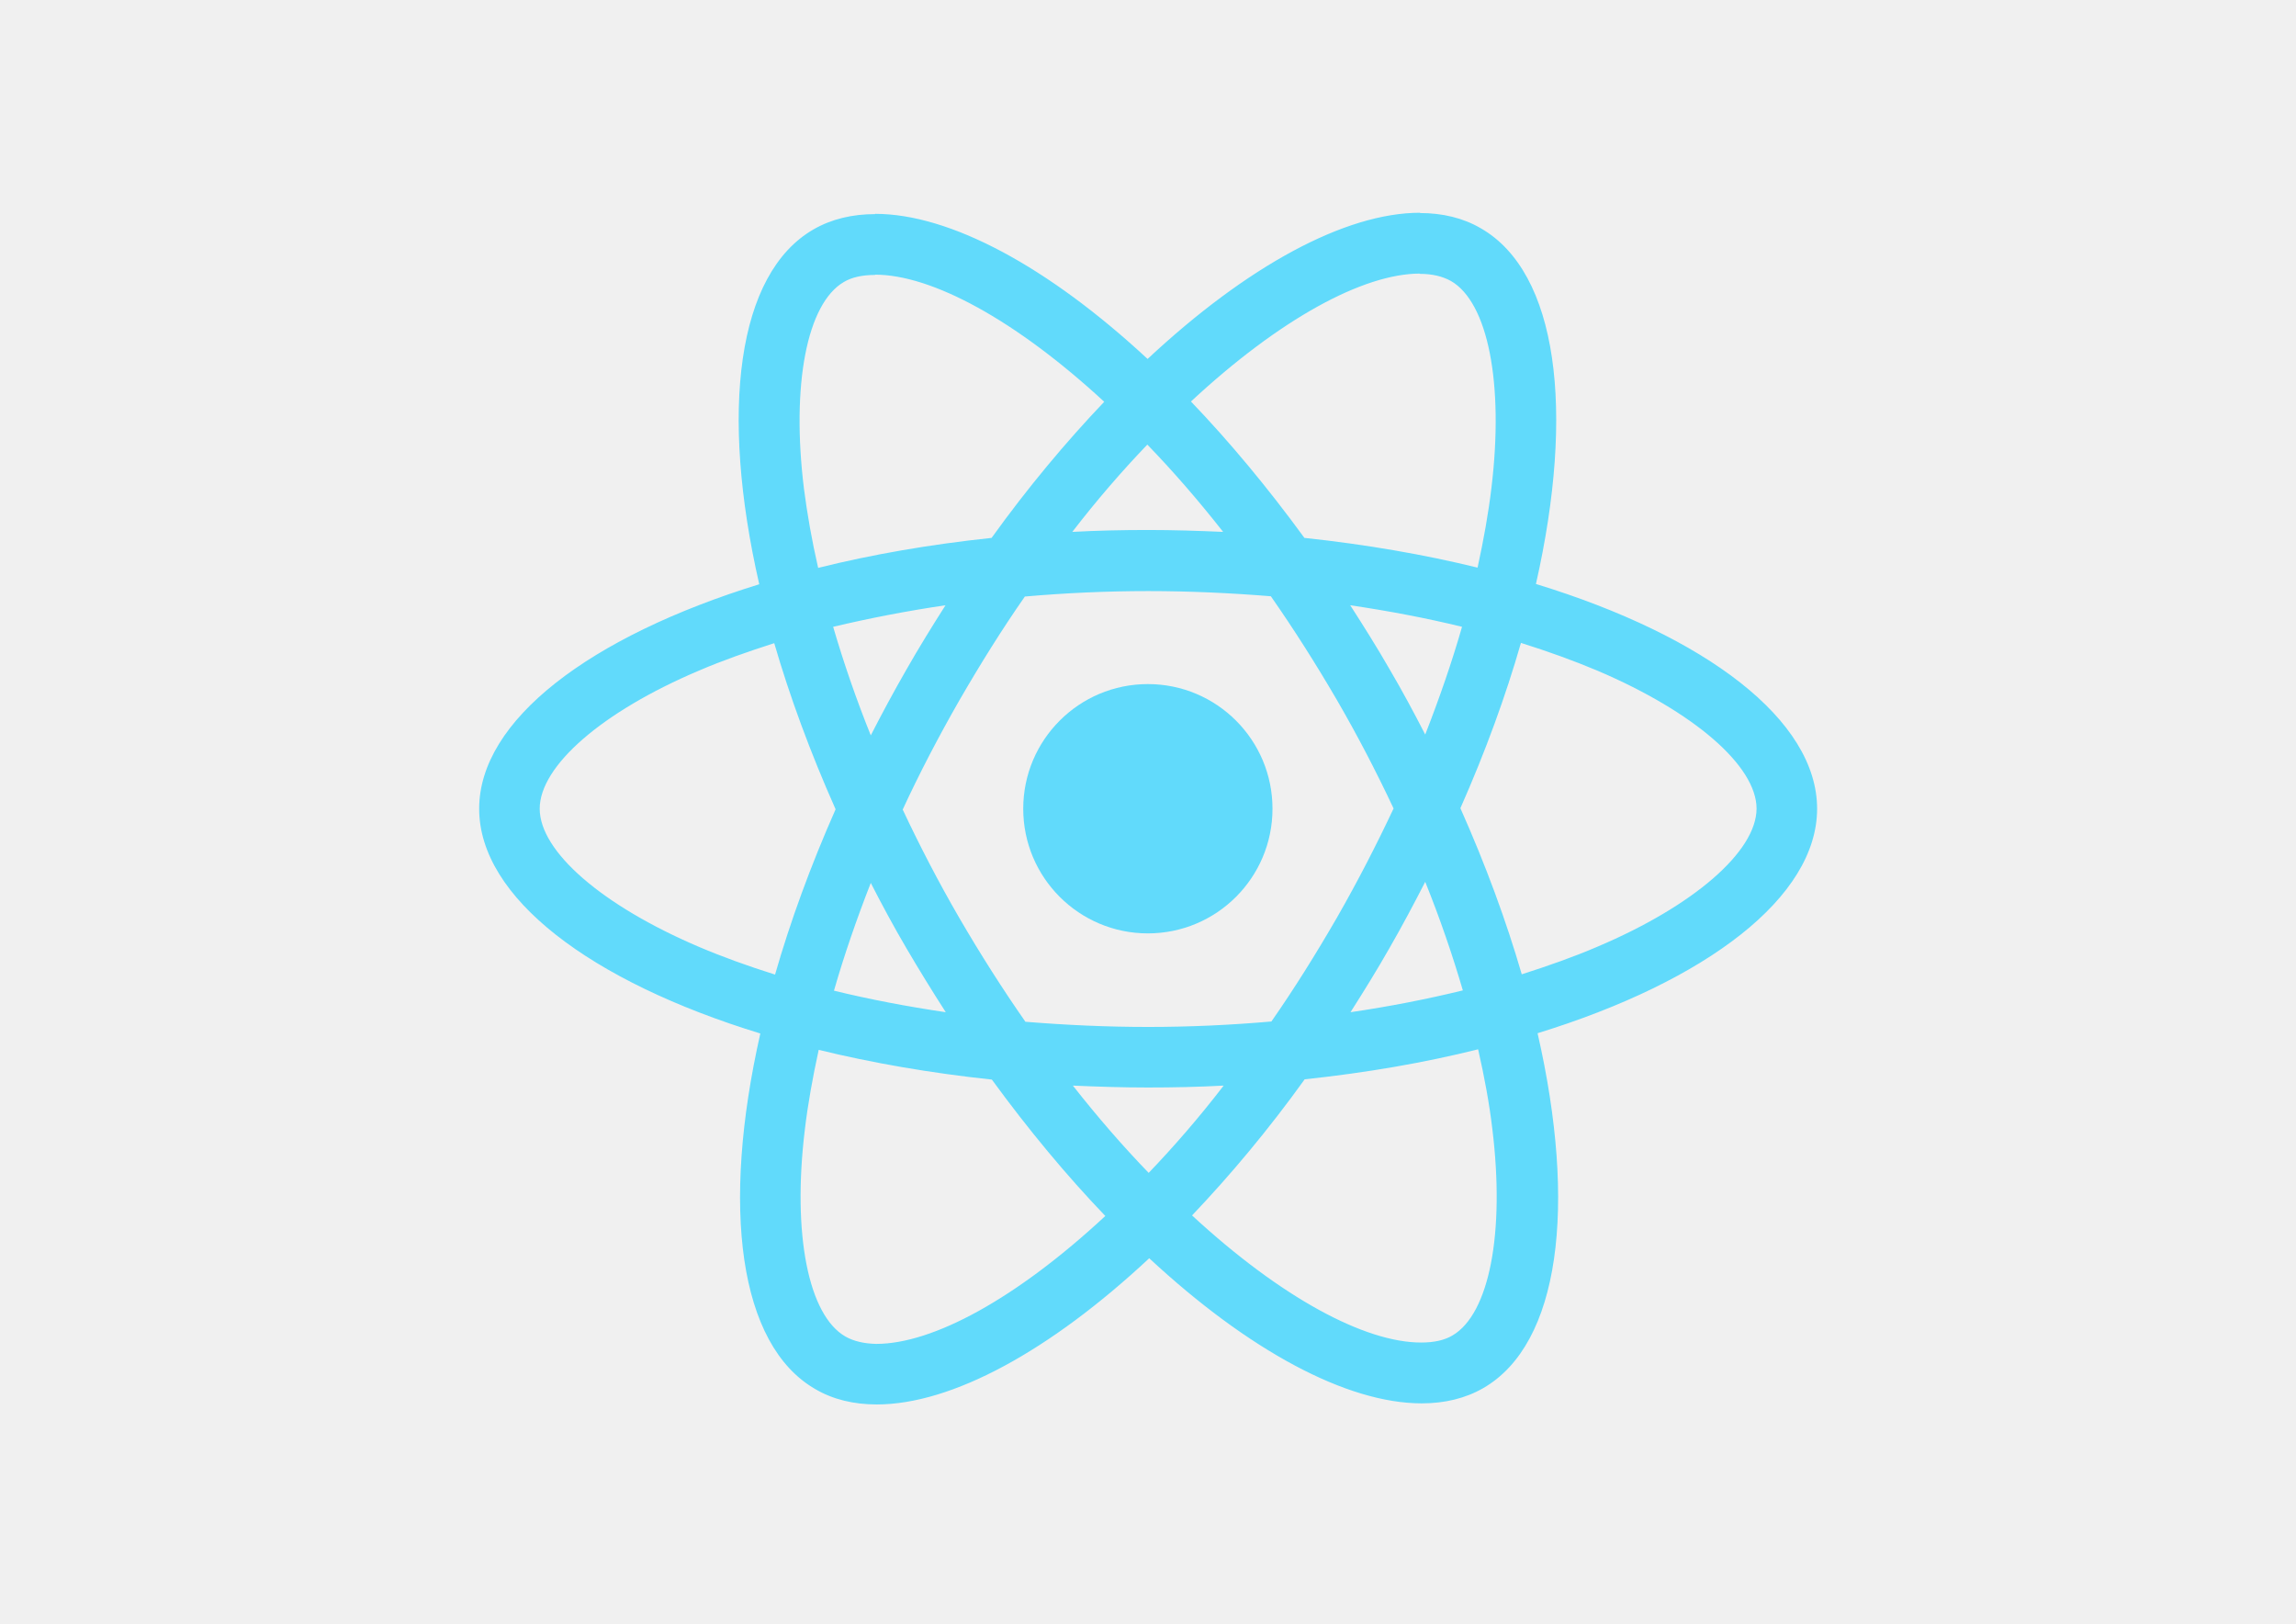
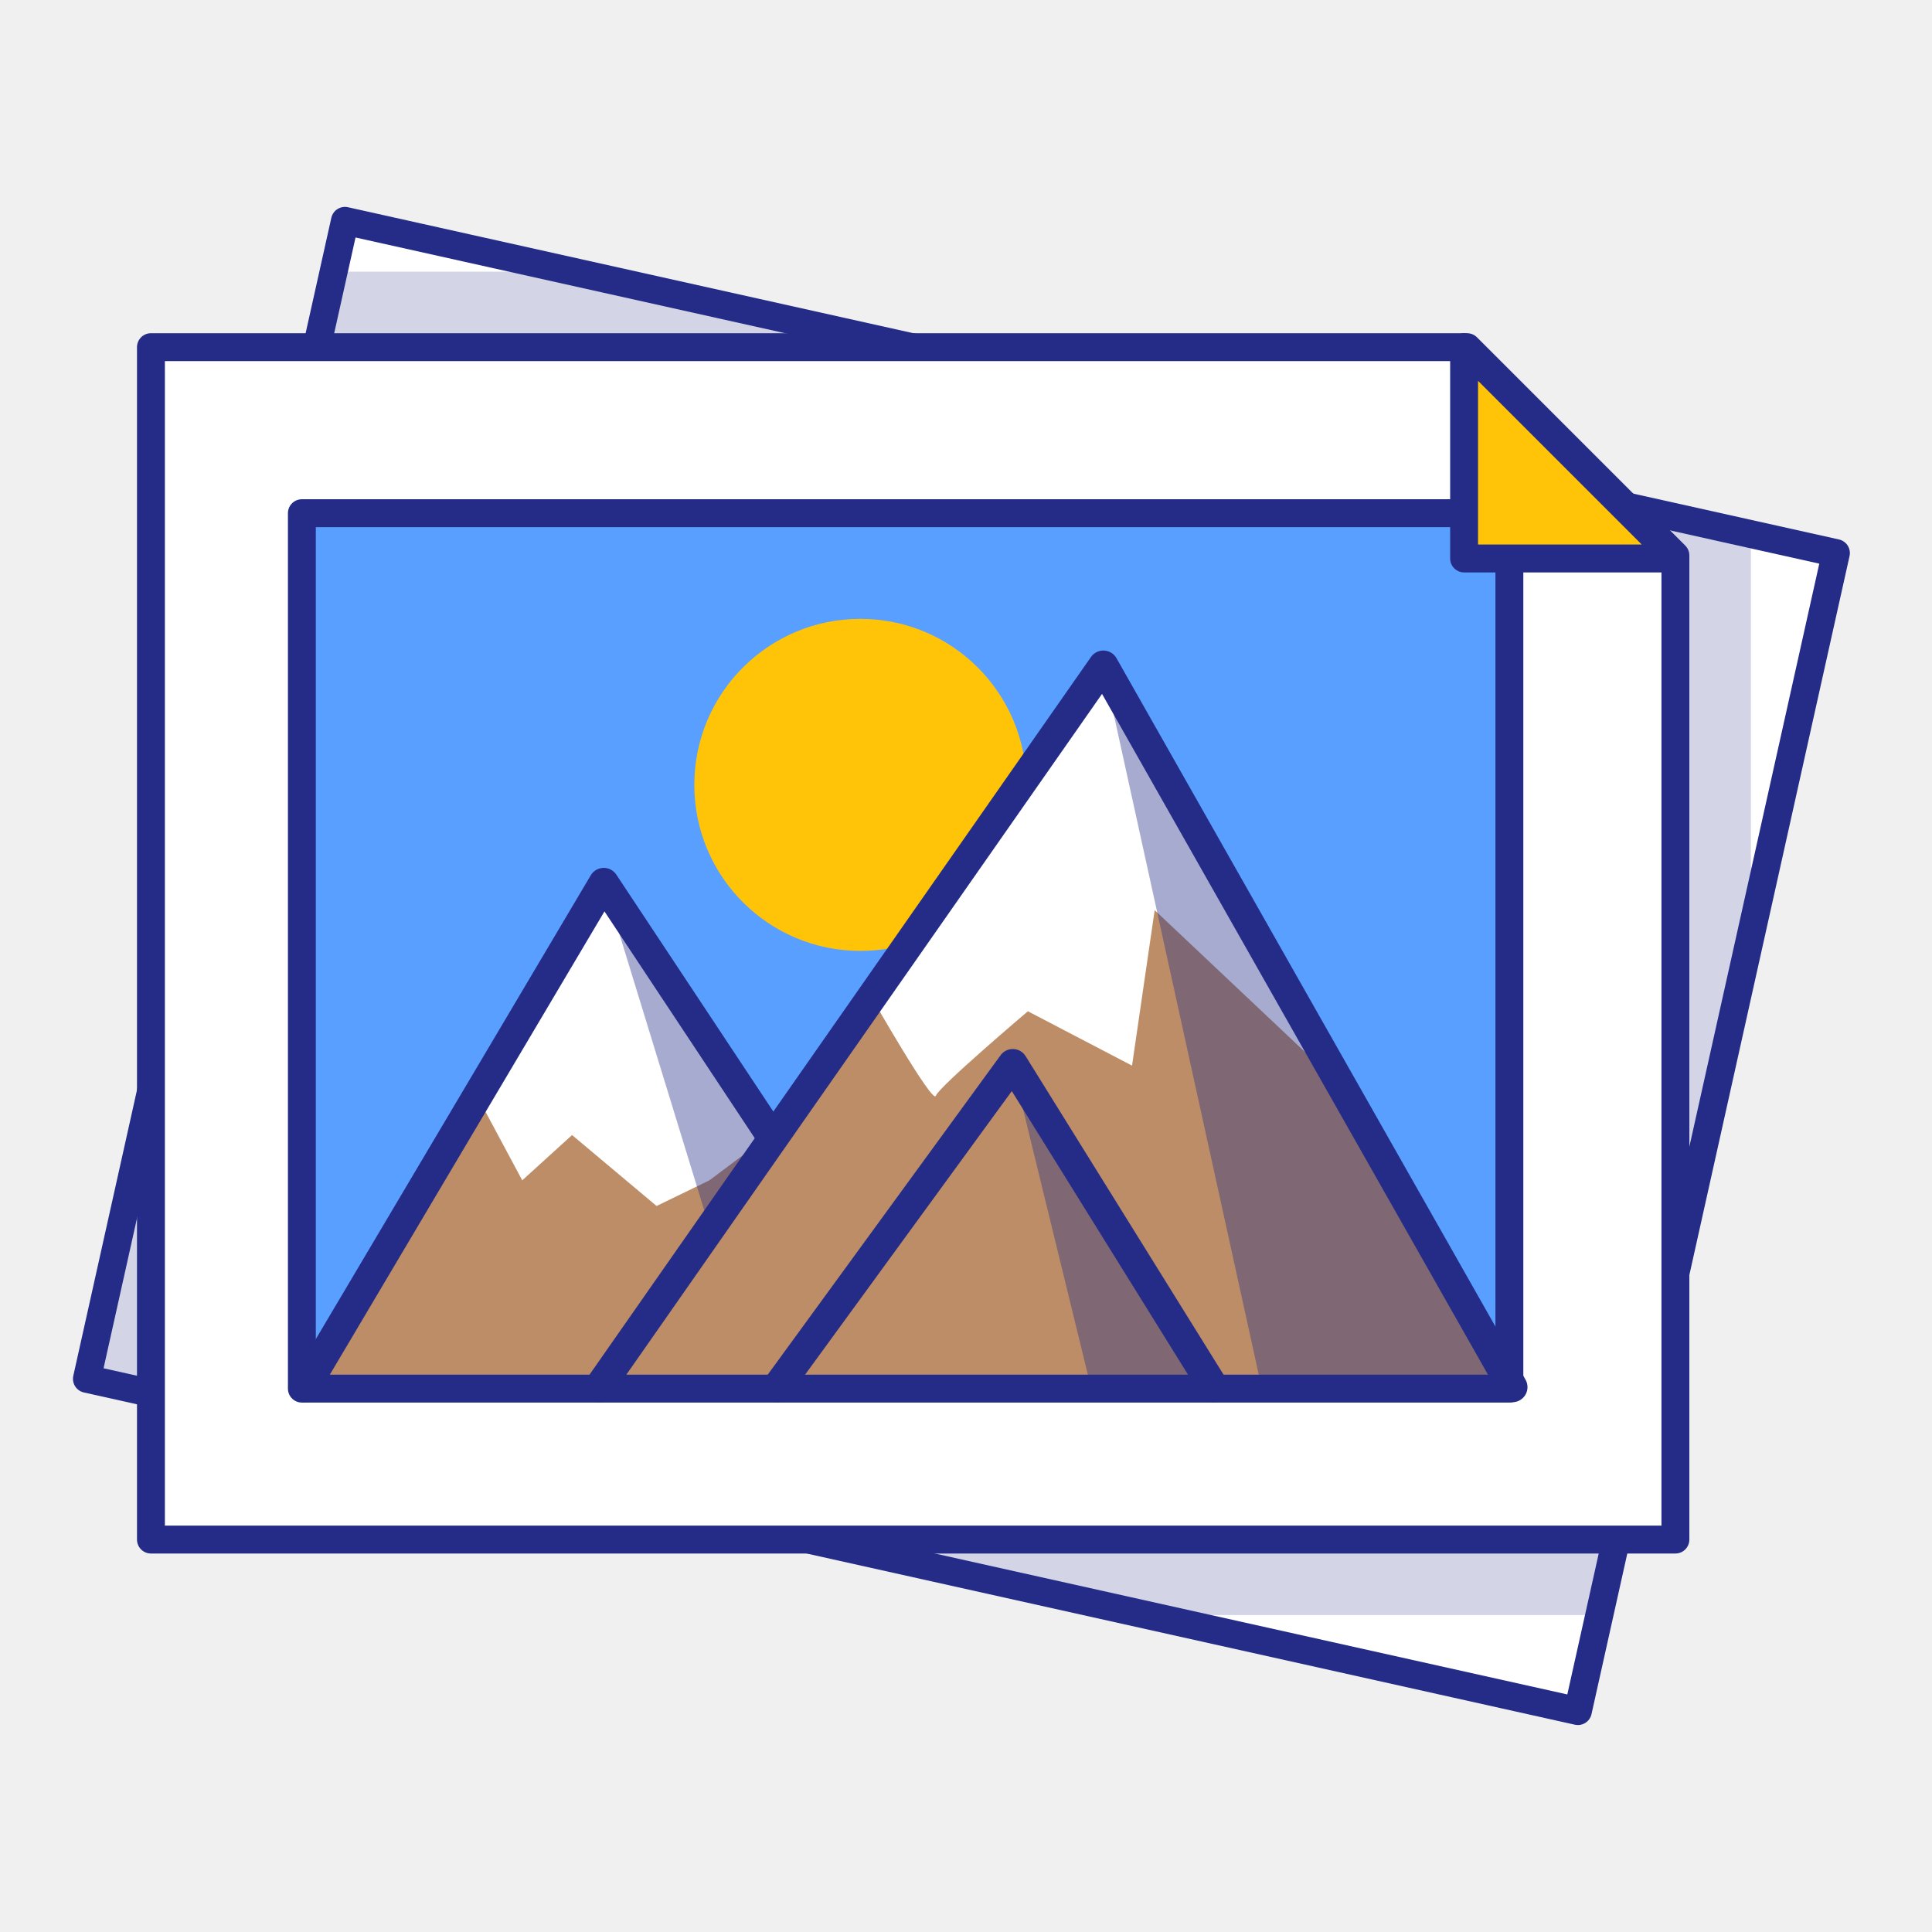
- <svg xmlns="http://www.w3.org/2000/svg" viewBox="0 0 841.9 595.3">
-   <g fill="#61DAFB">
-     <path d="M666.3 296.5c0-32.5-40.7-63.3-103.1-82.4 14.4-63.6 8-114.2-20.2-130.4-6.5-3.8-14.1-5.6-22.4-5.6v22.3c4.6 0 8.3.9 11.4 2.6 13.6 7.8 19.5 37.5 14.9 75.7-1.1 9.4-2.9 19.3-5.1 29.4-19.6-4.8-41-8.5-63.5-10.9-13.5-18.5-27.5-35.3-41.6-50 32.6-30.3 63.2-46.9 84-46.9V78c-27.5 0-63.5 19.6-99.9 53.6-36.4-33.8-72.4-53.2-99.9-53.2v22.3c20.7 0 51.4 16.5 84 46.6-14 14.7-28 31.4-41.3 49.9-22.6 2.4-44 6.1-63.6 11-2.3-10-4-19.7-5.2-29-4.7-38.2 1.1-67.9 14.6-75.8 3-1.8 6.9-2.6 11.5-2.6V78.5c-8.4 0-16 1.8-22.6 5.6-28.1 16.2-34.4 66.7-19.9 130.1-62.2 19.2-102.7 49.9-102.7 82.3 0 32.5 40.7 63.3 103.1 82.4-14.4 63.6-8 114.2 20.2 130.4 6.5 3.8 14.1 5.6 22.5 5.6 27.5 0 63.5-19.6 99.9-53.6 36.4 33.8 72.4 53.2 99.9 53.2 8.4 0 16-1.8 22.6-5.6 28.1-16.2 34.4-66.7 19.9-130.1 62-19.1 102.5-49.9 102.5-82.3zm-130.2-66.7c-3.7 12.9-8.3 26.2-13.5 39.5-4.1-8-8.4-16-13.1-24-4.6-8-9.5-15.8-14.4-23.4 14.2 2.1 27.9 4.7 41 7.9zm-45.8 106.5c-7.8 13.5-15.8 26.3-24.1 38.2-14.9 1.3-30 2-45.2 2-15.1 0-30.2-.7-45-1.9-8.3-11.9-16.4-24.6-24.2-38-7.6-13.1-14.5-26.4-20.8-39.8 6.2-13.4 13.2-26.8 20.7-39.9 7.8-13.5 15.8-26.3 24.1-38.2 14.9-1.3 30-2 45.2-2 15.1 0 30.2.7 45 1.9 8.3 11.9 16.4 24.6 24.2 38 7.6 13.1 14.5 26.4 20.8 39.8-6.3 13.4-13.2 26.8-20.7 39.9zm32.3-13c5.4 13.4 10 26.8 13.8 39.8-13.1 3.2-26.9 5.9-41.2 8 4.9-7.7 9.8-15.6 14.4-23.7 4.6-8 8.9-16.1 13-24.1zM421.2 430c-9.3-9.6-18.6-20.3-27.8-32 9 .4 18.2.7 27.5.7 9.4 0 18.7-.2 27.8-.7-9 11.7-18.3 22.4-27.5 32zm-74.4-58.9c-14.2-2.1-27.9-4.7-41-7.9 3.7-12.9 8.3-26.2 13.5-39.5 4.1 8 8.4 16 13.1 24 4.7 8 9.5 15.8 14.4 23.4zM420.7 163c9.3 9.6 18.6 20.3 27.8 32-9-.4-18.2-.7-27.5-.7-9.4 0-18.7.2-27.8.7 9-11.7 18.3-22.4 27.5-32zm-74 58.9c-4.9 7.7-9.8 15.6-14.4 23.7-4.6 8-8.9 16-13 24-5.4-13.4-10-26.8-13.8-39.8 13.1-3.1 26.9-5.8 41.2-7.9zm-90.5 125.2c-35.4-15.1-58.3-34.9-58.3-50.6 0-15.7 22.9-35.6 58.3-50.6 8.6-3.7 18-7 27.7-10.1 5.7 19.6 13.2 40 22.5 60.9-9.2 20.8-16.6 41.1-22.2 60.6-9.9-3.1-19.3-6.5-28-10.2zM310 490c-13.6-7.8-19.5-37.5-14.9-75.7 1.1-9.4 2.9-19.3 5.1-29.4 19.6 4.8 41 8.5 63.5 10.9 13.5 18.5 27.5 35.3 41.6 50-32.6 30.3-63.2 46.9-84 46.9-4.5-.1-8.3-1-11.3-2.7zm237.2-76.2c4.7 38.2-1.1 67.9-14.6 75.8-3 1.8-6.9 2.6-11.5 2.6-20.7 0-51.4-16.5-84-46.6 14-14.7 28-31.4 41.3-49.9 22.6-2.4 44-6.1 63.6-11 2.3 10.1 4.1 19.8 5.2 29.1zm38.5-66.7c-8.6 3.7-18 7-27.7 10.1-5.7-19.6-13.2-40-22.5-60.9 9.2-20.8 16.6-41.1 22.2-60.6 9.9 3.1 19.3 6.5 28.1 10.2 35.4 15.1 58.3 34.9 58.3 50.6-.1 15.7-23 35.6-58.4 50.6zM320.8 78.4z" />
-     <circle cx="420.9" cy="296.5" r="45.7" />
-     <path d="M520.5 78.1z" />
+ <svg xmlns="http://www.w3.org/2000/svg" id="Layer_1" style="enable-background:new 0 0 128 128;" version="1.1" viewBox="0 0 128 128" xml:space="preserve">
+   <style type="text/css">
+ 	.st0{opacity:0.2;fill:#FFFFFF;}
+ 	.st1{fill:#FFFFFF;}
+ 	.st2{fill:none;stroke:#242C88;stroke-width:2;stroke-linecap:round;stroke-linejoin:round;stroke-miterlimit:10;}
+ 	.st3{fill:#5E61A3;}
+ 	.st4{opacity:0.5;fill:#242C88;}
+ 	.st5{fill:#39C89A;}
+ 	.st6{fill:#CAEAFB;}
+ 	.st7{fill:#589FFF;}
+ 	.st8{fill:#FF5751;}
+ 	.st9{fill:#BC8D66;}
+ 	.st10{opacity:0.7;fill:#FFFFFF;}
+ 	.st11{fill:#F1C92A;}
+ 	.st12{opacity:0.4;fill:none;stroke:#FFFFFF;stroke-width:2;stroke-linecap:round;stroke-linejoin:round;stroke-miterlimit:10;}
+ 	.st13{fill:#F3877E;}
+ 	.st14{fill:#83D689;}
+ 	.st15{opacity:0.4;fill:#242C88;}
+ 	.st16{opacity:0.2;fill:#242C88;}
+ 	
+ 		.st17{fill:none;stroke:#FFFFFF;stroke-width:3;stroke-linecap:round;stroke-linejoin:round;stroke-miterlimit:10;stroke-dasharray:0.1,6;}
+ 	.st18{fill:#FFC408;}
+ 	
+ 		.st19{opacity:0.4;fill:none;stroke:#FFFFFF;stroke-width:3;stroke-linecap:round;stroke-linejoin:round;stroke-miterlimit:10;stroke-dasharray:0.1,6;}
+ 	.st20{fill:none;stroke:#CAEAFB;stroke-width:12;stroke-linecap:round;stroke-miterlimit:10;}
+ 	.st21{fill:none;stroke:#CAEAFB;stroke-width:7;stroke-linecap:round;stroke-miterlimit:10;}
+ 	.st22{opacity:0.4;fill:none;stroke:#242C88;stroke-width:2;stroke-linecap:round;stroke-linejoin:round;stroke-miterlimit:10;}
+ 	.st23{opacity:0.5;}
+ 	.st24{fill:#242C88;}
+ 	
+ 		.st25{fill:none;stroke:#242C88;stroke-width:3;stroke-linecap:round;stroke-linejoin:round;stroke-miterlimit:10;stroke-dasharray:0.1,6;}
+ 	.st26{opacity:0.5;fill:#FFFFFF;}
+ 	.st27{fill:none;stroke:#FFFFFF;stroke-width:3;stroke-linecap:round;stroke-linejoin:round;stroke-miterlimit:10;}
+ 	.st28{fill:none;stroke:#FFFFFF;stroke-width:2;stroke-linecap:round;stroke-linejoin:round;stroke-miterlimit:10;}
+ 	.st29{fill:#E5BD9E;}
+ 	.st30{fill:#A06D47;}
+ 	
+ 		.st31{opacity:0.3;fill:none;stroke:#FFFFFF;stroke-width:3;stroke-linecap:round;stroke-linejoin:round;stroke-miterlimit:10;stroke-dasharray:0.1,6;}
+ 	.st32{opacity:0.1;fill:#242C88;}
+ 	.st33{opacity:0.5;fill:#FF5751;}
+ 	.st34{opacity:0.2;fill:none;stroke:#242C88;stroke-width:2;stroke-linecap:round;stroke-linejoin:round;stroke-miterlimit:10;}
+ 	.st35{opacity:0.3;clip-path:url(#SVGID_2_);}
+ 	
+ 		.st36{fill:none;stroke:#FFFFFF;stroke-width:3;stroke-linecap:round;stroke-linejoin:round;stroke-miterlimit:10;stroke-dasharray:0,6;}
+ 	
+ 		.st37{opacity:0.3;fill:none;stroke:#FFFFFF;stroke-width:3;stroke-linecap:round;stroke-linejoin:round;stroke-miterlimit:10;stroke-dasharray:0,6;}
+ 	.st38{clip-path:url(#SVGID_4_);}
+ 	.st39{opacity:0.2;fill:none;stroke:#242C88;stroke-width:9;stroke-linecap:round;stroke-linejoin:round;stroke-miterlimit:10;}
+ 	.st40{opacity:0.3;}
+ 	.st41{opacity:0.4;fill:#FFFFFF;}
+ 	.st42{opacity:0.5;fill:#CAEAFB;}
+ 	.st43{opacity:0.6;fill:#242C88;}
+ 	.st44{opacity:0.5;fill:none;stroke:#242C88;stroke-width:2;stroke-linecap:round;stroke-linejoin:round;stroke-miterlimit:10;}
+ 	.st45{opacity:0.3;fill:#242C88;}
+ 	.st46{opacity:0.2;}
+ 	
+ 		.st47{clip-path:url(#SVGID_6_);fill:none;stroke:#242C88;stroke-width:2;stroke-linecap:round;stroke-linejoin:round;stroke-miterlimit:10;}
+ 	.st48{opacity:0.2;fill:none;stroke:#FFFFFF;stroke-width:8;stroke-linecap:round;stroke-linejoin:round;stroke-miterlimit:10;}
+ 	.st49{clip-path:url(#SVGID_8_);fill:#FFFFFF;}
+ 	
+ 		.st50{clip-path:url(#SVGID_8_);fill:none;stroke:#242C88;stroke-width:2;stroke-linecap:round;stroke-linejoin:round;stroke-miterlimit:10;}
+ 	.st51{opacity:0.2;clip-path:url(#SVGID_8_);fill:#242C88;}
+ 	
+ 		.st52{opacity:0.2;clip-path:url(#SVGID_8_);fill:none;stroke:#242C88;stroke-width:2;stroke-linecap:round;stroke-linejoin:round;stroke-miterlimit:10;}
+ 	.st53{fill:none;stroke:#242C88;stroke-width:1.848;stroke-linecap:round;stroke-linejoin:round;stroke-miterlimit:10;}
+ 	.st54{opacity:0.4;fill:none;stroke:#FFFFFF;stroke-width:7;stroke-linecap:round;stroke-linejoin:round;stroke-miterlimit:10;}
+ 	.st55{opacity:0.2;fill:none;stroke:#242C88;stroke-width:7;stroke-linecap:round;stroke-linejoin:round;stroke-miterlimit:10;}
+ 	.st56{opacity:7.000000e-02;fill:#242C88;}
+ 	.st57{fill:none;stroke:#FFFFFF;stroke-width:4;stroke-linecap:round;stroke-linejoin:round;stroke-miterlimit:10;}
+ 	.st58{opacity:0.4;fill:none;stroke:#FFFFFF;stroke-width:8;stroke-linecap:round;stroke-linejoin:round;stroke-miterlimit:10;}
+ 	.st59{opacity:0.2;fill:none;stroke:#242C88;stroke-width:8;stroke-linecap:round;stroke-linejoin:round;stroke-miterlimit:10;}
+ 	.st60{fill:none;stroke:#FF5751;stroke-width:4;stroke-linecap:round;stroke-linejoin:round;stroke-miterlimit:10;}
+ 	.st61{fill:none;stroke:#242C88;stroke-width:4;stroke-linecap:round;stroke-linejoin:round;stroke-miterlimit:10;}
+ </style>
+   <rect class="st1" height="78.6" transform="matrix(0.9761 0.2175 -0.2175 0.9761 15.4391 -12.3278)" width="101.2" x="13.1" y="24.7" style="fill: #FFFFFF;" />
+   <rect class="st53" height="78.6" transform="matrix(0.9761 0.2175 -0.2175 0.9761 15.4391 -12.3278)" width="101.2" x="13.1" y="24.7" style="fill: none; stroke: #242C88; stroke-linecap: round; stroke-linejoin: round; stroke-miterlimit: 10; stroke-width: 1.848;" />
+   <polygon class="st16" points="116,62 116,35.4 38.1,18 22.1,18 5.8,91.3 76.2,107 106,107 " style="fill: #242C88; opacity: 0.2;" />
+   <polygon class="st1" points="97.2,23 10,23 10,102 111,102 111,36.8 " style="fill: #FFFFFF;" />
+   <polygon class="st53" points="97.2,23 10,23 10,102 111,102 111,36.8 " style="fill: none; stroke: #242C88; stroke-linecap: round; stroke-linejoin: round; stroke-miterlimit: 10; stroke-width: 1.848;" />
+   <g>
+     <rect class="st7" height="58" width="80" x="20" y="34" style="fill: #589FFF;" />
+     <g>
+       <polygon class="st9" points="100.2,92 73.1,44.2 51.2,75.5 40,58.7 20.2,92 39.7,92   " style="fill: #BC8D66;" />
+       <circle class="st18" cx="57" cy="52" r="11" style="fill: #FFC408;" />
+       <polygon class="st1" points="40,58.5 31.6,72.6 34.6,78.2 37.9,75.2 43.5,79.9 47,78.2 51,75.2   " style="fill: #FFFFFF;" />
+       <path class="st1" d="M57.7,66c0,0,4.1,7.2,4.3,6.6c0.2-0.6,6.1-5.6,6.1-5.6l6.9,3.6l1.5-10.3L88.9,72L73.1,44.1L57.7,66z" style="fill: #FFFFFF;" />
+       <polygon class="st15" points="73.1,44.2 83.6,92 100.2,92   " style="fill: #242C88; opacity: 0.4;" />
+       <polyline class="st2" points="100.2,91.9 73.1,44.1 39.7,91.9   " style="fill: none; stroke: #242C88; stroke-linecap: round; stroke-linejoin: round; stroke-miterlimit: 10; stroke-width: 2;" />
+       <polyline class="st2" points="51.2,75.4 40,58.5 20.2,91.9   " style="fill: none; stroke: #242C88; stroke-linecap: round; stroke-linejoin: round; stroke-miterlimit: 10; stroke-width: 2;" />
+       <polygon class="st15" points="51.2,75.4 40,58.5 47,81.3   " style="fill: #242C88; opacity: 0.4;" />
+       <polyline class="st2" points="51.5,91.9 67.1,70.5 80.4,91.9   " style="fill: none; stroke: #242C88; stroke-linecap: round; stroke-linejoin: round; stroke-miterlimit: 10; stroke-width: 2;" />
+       <polygon class="st15" points="72.3,92 67.1,70.7 80.4,92   " style="fill: #242C88; opacity: 0.4;" />
+     </g>
+     <rect class="st53" height="58" width="80" x="20" y="34" style="fill: none; stroke: #242C88; stroke-linecap: round; stroke-linejoin: round; stroke-miterlimit: 10; stroke-width: 1.848;" />
  </g>
+   <polygon class="st18" points="111,37 97,37 97,23 " style="fill: #FFC408;" />
+   <polygon class="st53" points="111,37 97,37 97,23 " style="fill: none; stroke: #242C88; stroke-linecap: round; stroke-linejoin: round; stroke-miterlimit: 10; stroke-width: 1.848;" />
</svg>
